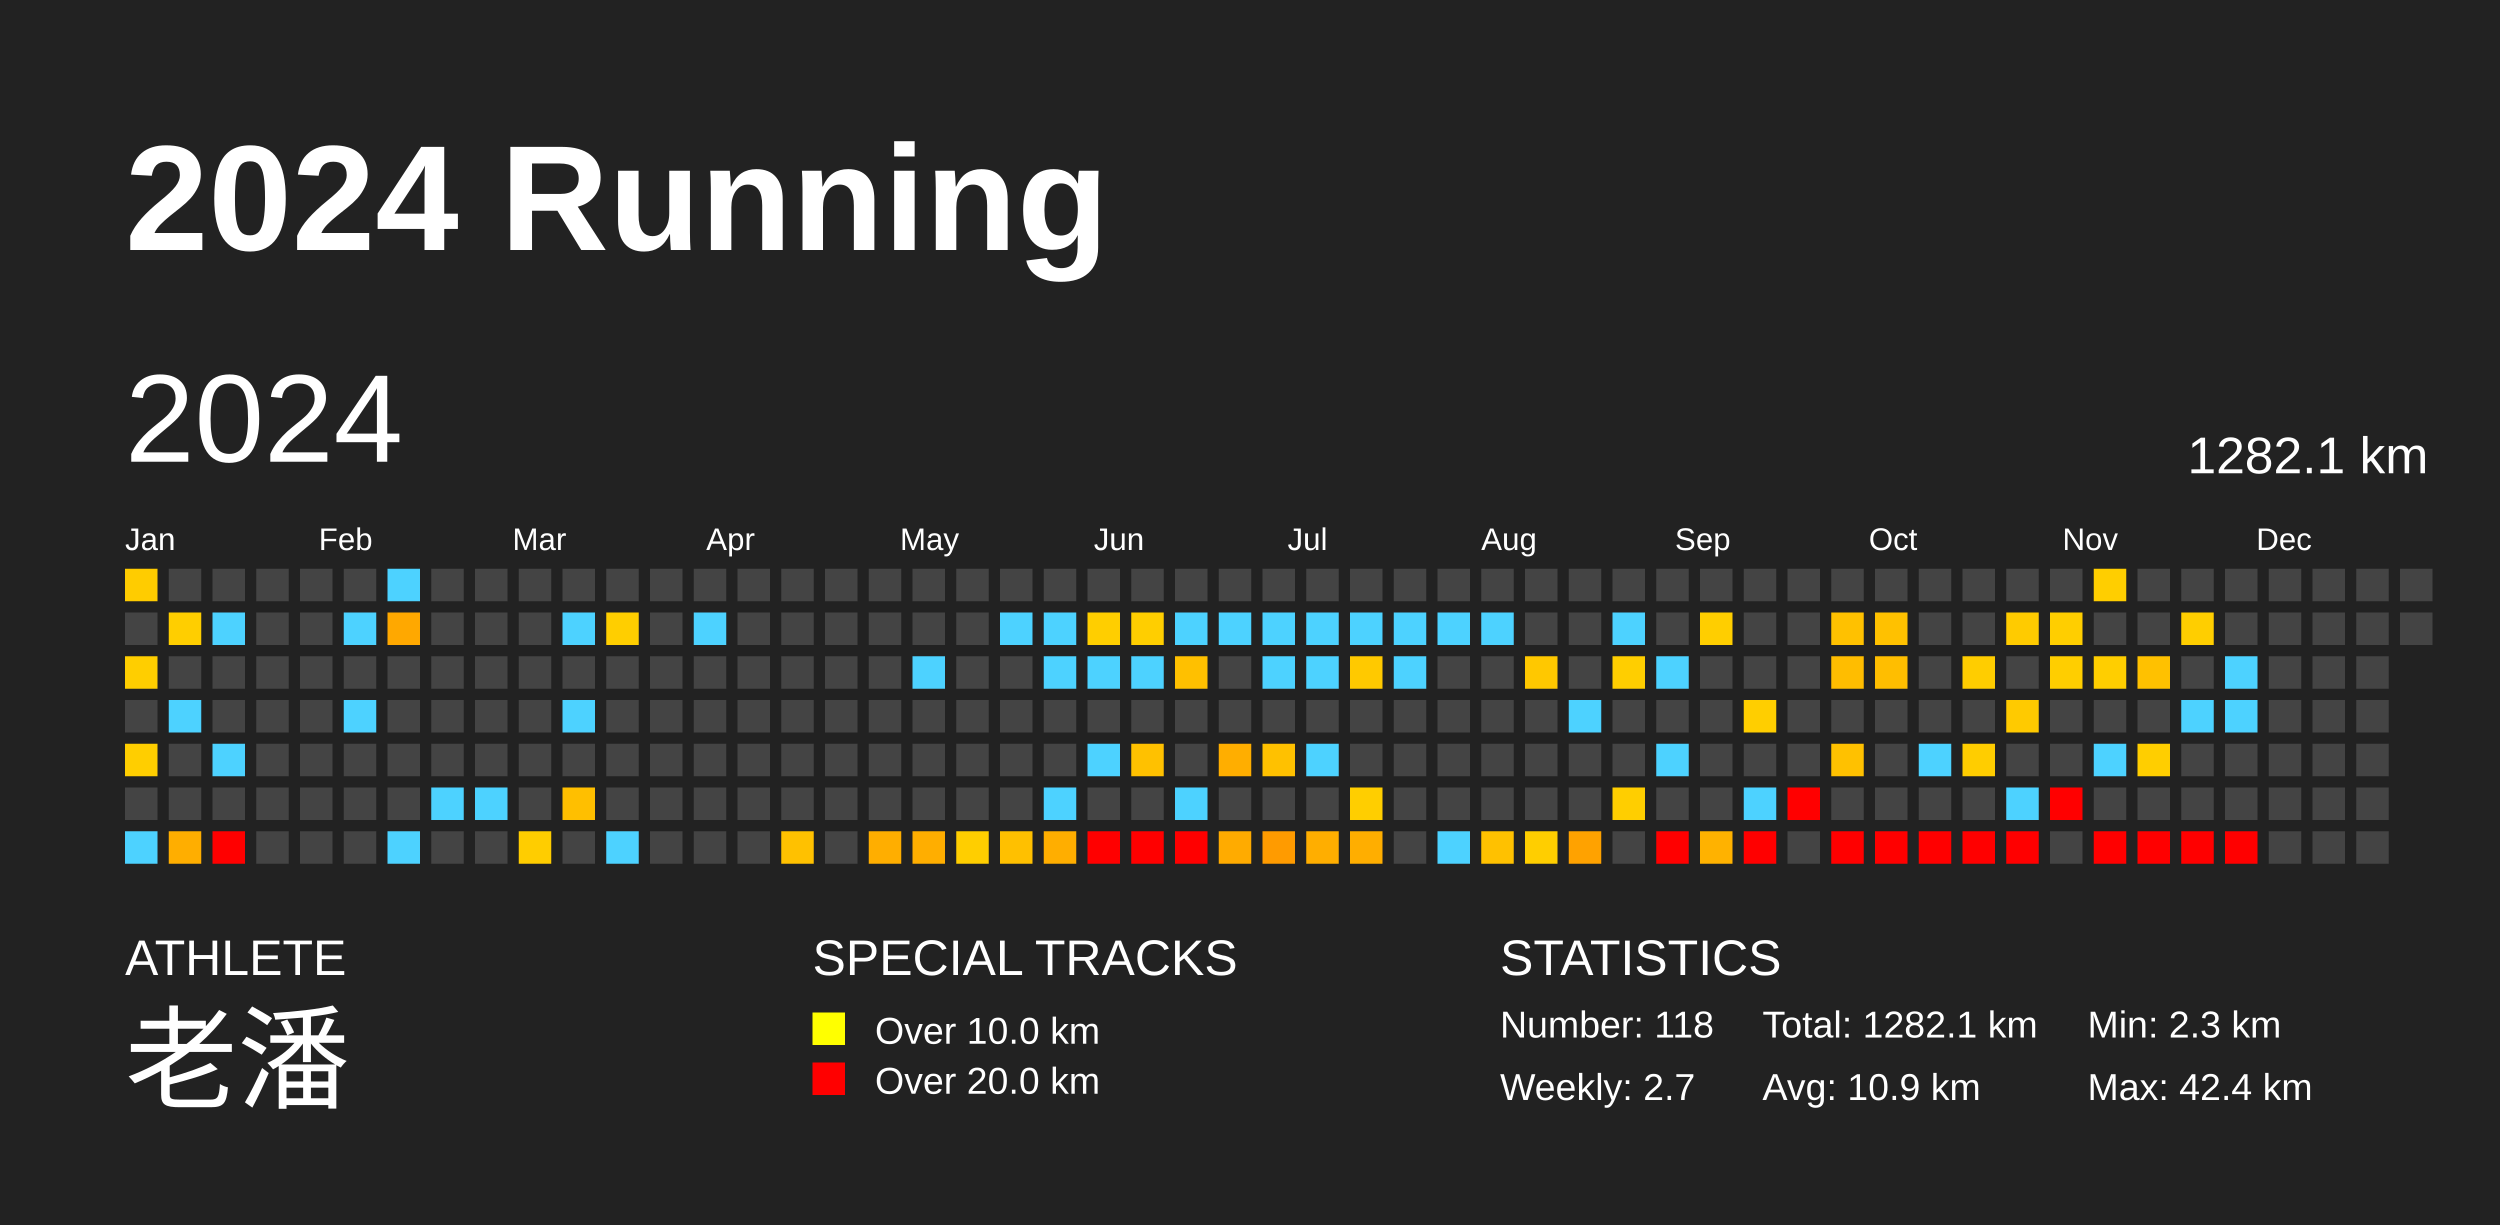
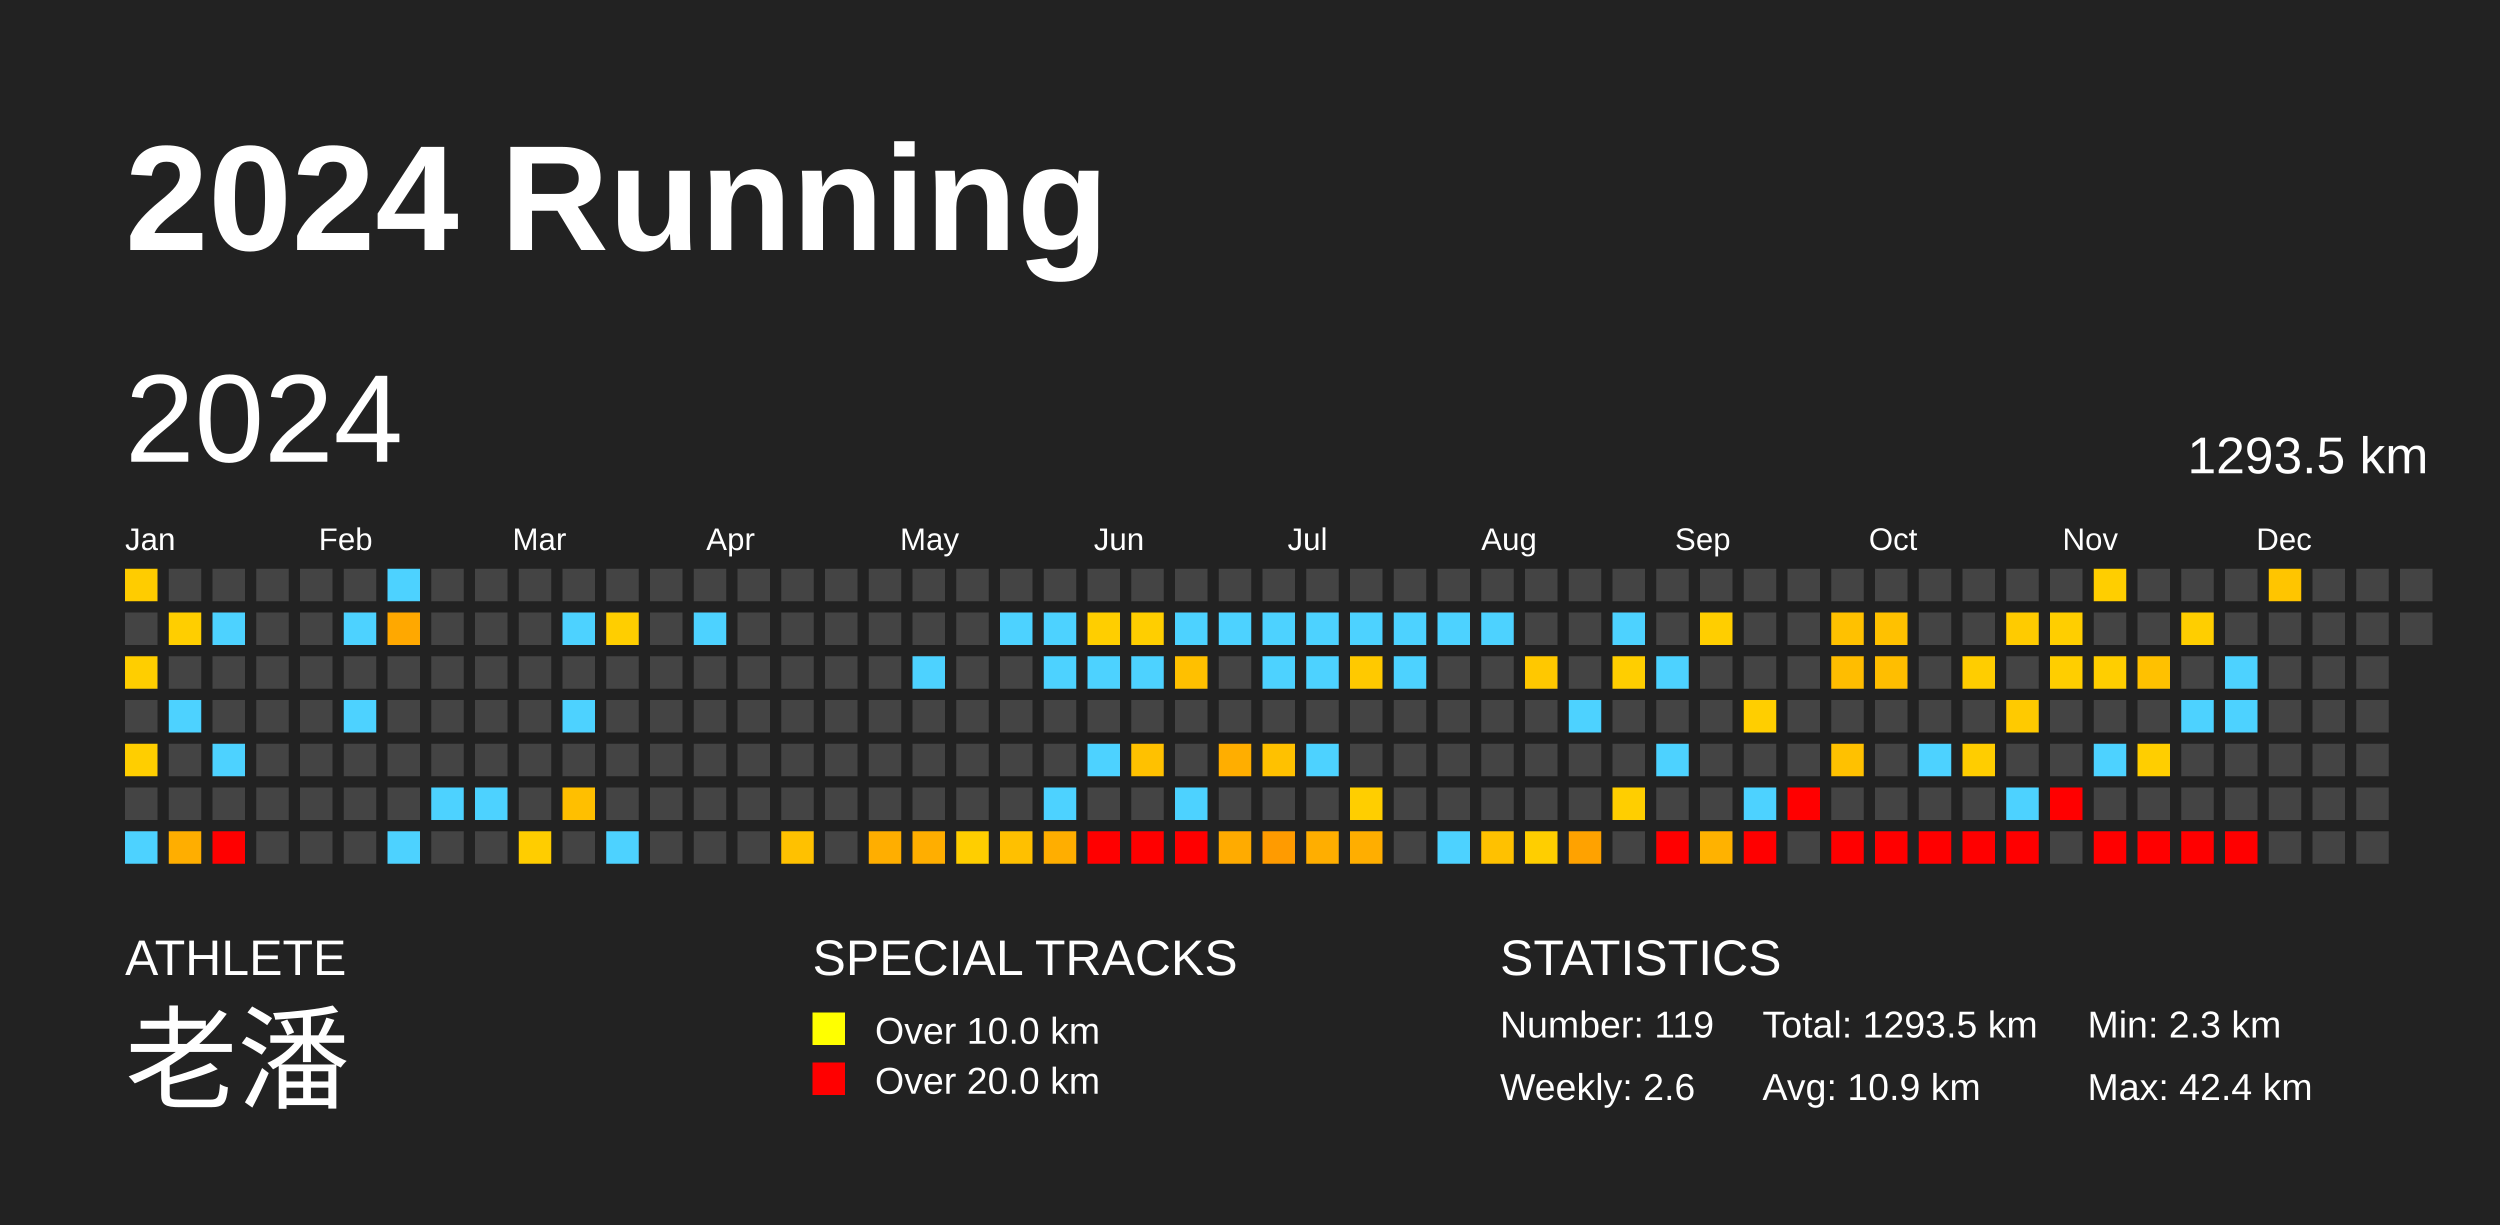
<svg xmlns="http://www.w3.org/2000/svg" baseProfile="full" height="98mm" version="1.1" viewBox="0,0,200,98" width="200mm">
  <defs />
  <rect fill="#222222" height="98" width="200" x="0" y="0" />
  <text fill="#FFFFFF" style="font-size:12px; font-family:Arial; font-weight:bold;" x="10" y="20">2024 Running</text>
  <text fill="#FFFFFF" style="font-size:4px; font-family:Arial" x="10" y="78">ATHLETE</text>
  <text fill="#FFFFFF" style="font-size:9px; font-family:Arial" x="10" y="88">老潘</text>
  <text fill="#FFFFFF" style="font-size:4px; font-family:Arial" x="65" y="78">SPECIAL TRACKS</text>
  <rect fill="yellow" height="2.6" width="2.6" x="65" y="81" />
  <text fill="#FFFFFF" style="font-size:3px; font-family:Arial" x="70" y="83.5">Over 10.0 km</text>
  <rect fill="red" height="2.6" width="2.6" x="65" y="85" />
  <text fill="#FFFFFF" style="font-size:3px; font-family:Arial" x="70" y="87.5">Over 20.0 km</text>
  <text fill="#FFFFFF" style="font-size:4px; font-family:Arial" x="120" y="78">STATISTICS</text>
-   <text fill="#FFFFFF" style="font-size:3px; font-family:Arial" x="120" y="83">Number: 118</text>
-   <text fill="#FFFFFF" style="font-size:3px; font-family:Arial" x="120" y="88">Weekly: 2.7</text>
-   <text fill="#FFFFFF" style="font-size:3px; font-family:Arial" x="141" y="83">Total: 1282.1 km</text>
+   <text fill="#FFFFFF" style="font-size:3px; font-family:Arial" x="120" y="83">Number: 119</text>
+   <text fill="#FFFFFF" style="font-size:3px; font-family:Arial" x="120" y="88">Weekly: 2.6</text>
+   <text fill="#FFFFFF" style="font-size:3px; font-family:Arial" x="141" y="83">Total: 1293.5 km</text>
  <text fill="#FFFFFF" style="font-size:3px; font-family:Arial" x="141" y="88">Avg: 10.9 km</text>
  <text fill="#FFFFFF" style="font-size:3px; font-family:Arial" x="167" y="83">Min: 2.3 km</text>
  <text fill="#FFFFFF" style="font-size:3px; font-family:Arial" x="167" y="88">Max: 42.4 km</text>
  <text dominant-baseline="hanging" fill="#FFFFFF" style="font-size:10.0px; font-family:Arial;" x="10" y="30">2024</text>
-   <text dominant-baseline="hanging" fill="#FFFFFF" style="font-size:4.125px; font-family:Arial;" x="175" y="35">1282.1 km</text>
+   <text dominant-baseline="hanging" fill="#FFFFFF" style="font-size:4.125px; font-family:Arial;" x="175" y="35">1293.5 km</text>
  <text fill="#FFFFFF" style="font-size:2.5px; font-family:Arial" x="10.0" y="44">Jan</text>
  <text fill="#FFFFFF" style="font-size:2.5px; font-family:Arial" x="25.5" y="44">Feb</text>
  <text fill="#FFFFFF" style="font-size:2.5px; font-family:Arial" x="41.0" y="44">Mar</text>
  <text fill="#FFFFFF" style="font-size:2.5px; font-family:Arial" x="56.5" y="44">Apr</text>
  <text fill="#FFFFFF" style="font-size:2.5px; font-family:Arial" x="72.0" y="44">May</text>
  <text fill="#FFFFFF" style="font-size:2.5px; font-family:Arial" x="87.5" y="44">Jun</text>
  <text fill="#FFFFFF" style="font-size:2.5px; font-family:Arial" x="103.0" y="44">Jul</text>
  <text fill="#FFFFFF" style="font-size:2.5px; font-family:Arial" x="118.5" y="44">Aug</text>
  <text fill="#FFFFFF" style="font-size:2.5px; font-family:Arial" x="134.0" y="44">Sep</text>
  <text fill="#FFFFFF" style="font-size:2.5px; font-family:Arial" x="149.5" y="44">Oct</text>
  <text fill="#FFFFFF" style="font-size:2.5px; font-family:Arial" x="165.0" y="44">Nov</text>
  <text fill="#FFFFFF" style="font-size:2.5px; font-family:Arial" x="180.5" y="44">Dec</text>
  <rect fill="#ffcc00" height="2.6" width="2.6" x="10.0" y="45.5" />
  <rect fill="#444444" height="2.6" width="2.6" x="10.0" y="49.0" />
  <rect fill="#ffce00" height="2.6" width="2.6" x="10.0" y="52.5" />
  <rect fill="#444444" height="2.6" width="2.6" x="10.0" y="56.0" />
  <rect fill="#ffce00" height="2.6" width="2.6" x="10.0" y="59.5" />
  <rect fill="#444444" height="2.6" width="2.6" x="10.0" y="63.0" />
  <rect fill="#4dd2ff" height="2.6" width="2.6" x="10.0" y="66.5" />
  <rect fill="#444444" height="2.6" width="2.6" x="13.5" y="45.5" />
  <rect fill="#ffce00" height="2.6" width="2.6" x="13.5" y="49.0" />
  <rect fill="#444444" height="2.6" width="2.6" x="13.5" y="52.5" />
  <rect fill="#4dd2ff" height="2.6" width="2.6" x="13.5" y="56.0" />
  <rect fill="#444444" height="2.6" width="2.6" x="13.5" y="59.5" />
  <rect fill="#444444" height="2.6" width="2.6" x="13.5" y="63.0" />
  <rect fill="#ffae00" height="2.6" width="2.6" x="13.5" y="66.5" />
  <rect fill="#444444" height="2.6" width="2.6" x="17.0" y="45.5" />
  <rect fill="#4dd2ff" height="2.6" width="2.6" x="17.0" y="49.0" />
  <rect fill="#444444" height="2.6" width="2.6" x="17.0" y="52.5" />
  <rect fill="#444444" height="2.6" width="2.6" x="17.0" y="56.0" />
  <rect fill="#4dd2ff" height="2.6" width="2.6" x="17.0" y="59.5" />
  <rect fill="#444444" height="2.6" width="2.6" x="17.0" y="63.0" />
  <rect fill="red" height="2.6" width="2.6" x="17.0" y="66.5" />
  <rect fill="#444444" height="2.6" width="2.6" x="20.5" y="45.5" />
  <rect fill="#444444" height="2.6" width="2.6" x="20.5" y="49.0" />
  <rect fill="#444444" height="2.6" width="2.6" x="20.5" y="52.5" />
  <rect fill="#444444" height="2.6" width="2.6" x="20.5" y="56.0" />
  <rect fill="#444444" height="2.6" width="2.6" x="20.5" y="59.5" />
  <rect fill="#444444" height="2.6" width="2.6" x="20.5" y="63.0" />
  <rect fill="#444444" height="2.6" width="2.6" x="20.5" y="66.5" />
  <rect fill="#444444" height="2.6" width="2.6" x="24.0" y="45.5" />
  <rect fill="#444444" height="2.6" width="2.6" x="24.0" y="49.0" />
  <rect fill="#444444" height="2.6" width="2.6" x="24.0" y="52.5" />
  <rect fill="#444444" height="2.6" width="2.6" x="24.0" y="56.0" />
  <rect fill="#444444" height="2.6" width="2.6" x="24.0" y="59.5" />
  <rect fill="#444444" height="2.6" width="2.6" x="24.0" y="63.0" />
  <rect fill="#444444" height="2.6" width="2.6" x="24.0" y="66.5" />
  <rect fill="#444444" height="2.6" width="2.6" x="27.5" y="45.5" />
  <rect fill="#4dd2ff" height="2.6" width="2.6" x="27.5" y="49.0" />
  <rect fill="#444444" height="2.6" width="2.6" x="27.5" y="52.5" />
  <rect fill="#4dd2ff" height="2.6" width="2.6" x="27.5" y="56.0" />
  <rect fill="#444444" height="2.6" width="2.6" x="27.5" y="59.5" />
  <rect fill="#444444" height="2.6" width="2.6" x="27.5" y="63.0" />
  <rect fill="#444444" height="2.6" width="2.6" x="27.5" y="66.5" />
  <rect fill="#4dd2ff" height="2.6" width="2.6" x="31.0" y="45.5" />
  <rect fill="#ffa800" height="2.6" width="2.6" x="31.0" y="49.0" />
  <rect fill="#444444" height="2.6" width="2.6" x="31.0" y="52.5" />
  <rect fill="#444444" height="2.6" width="2.6" x="31.0" y="56.0" />
  <rect fill="#444444" height="2.6" width="2.6" x="31.0" y="59.5" />
  <rect fill="#444444" height="2.6" width="2.6" x="31.0" y="63.0" />
  <rect fill="#4dd2ff" height="2.6" width="2.6" x="31.0" y="66.5" />
  <rect fill="#444444" height="2.6" width="2.6" x="34.5" y="45.5" />
  <rect fill="#444444" height="2.6" width="2.6" x="34.5" y="49.0" />
  <rect fill="#444444" height="2.6" width="2.6" x="34.5" y="52.5" />
  <rect fill="#444444" height="2.6" width="2.6" x="34.5" y="56.0" />
  <rect fill="#444444" height="2.6" width="2.6" x="34.5" y="59.5" />
  <rect fill="#4dd2ff" height="2.6" width="2.6" x="34.5" y="63.0" />
  <rect fill="#444444" height="2.6" width="2.6" x="34.5" y="66.5" />
  <rect fill="#444444" height="2.6" width="2.6" x="38.0" y="45.5" />
  <rect fill="#444444" height="2.6" width="2.6" x="38.0" y="49.0" />
  <rect fill="#444444" height="2.6" width="2.6" x="38.0" y="52.5" />
  <rect fill="#444444" height="2.6" width="2.6" x="38.0" y="56.0" />
  <rect fill="#444444" height="2.6" width="2.6" x="38.0" y="59.5" />
  <rect fill="#4dd2ff" height="2.6" width="2.6" x="38.0" y="63.0" />
  <rect fill="#444444" height="2.6" width="2.6" x="38.0" y="66.5" />
  <rect fill="#444444" height="2.6" width="2.6" x="41.5" y="45.5" />
  <rect fill="#444444" height="2.6" width="2.6" x="41.5" y="49.0" />
  <rect fill="#444444" height="2.6" width="2.6" x="41.5" y="52.5" />
  <rect fill="#444444" height="2.6" width="2.6" x="41.5" y="56.0" />
  <rect fill="#444444" height="2.6" width="2.6" x="41.5" y="59.5" />
  <rect fill="#444444" height="2.6" width="2.6" x="41.5" y="63.0" />
  <rect fill="#ffcd00" height="2.6" width="2.6" x="41.5" y="66.5" />
  <rect fill="#444444" height="2.6" width="2.6" x="45.0" y="45.5" />
  <rect fill="#4dd2ff" height="2.6" width="2.6" x="45.0" y="49.0" />
  <rect fill="#444444" height="2.6" width="2.6" x="45.0" y="52.5" />
  <rect fill="#4dd2ff" height="2.6" width="2.6" x="45.0" y="56.0" />
  <rect fill="#444444" height="2.6" width="2.6" x="45.0" y="59.5" />
  <rect fill="#ffbf00" height="2.6" width="2.6" x="45.0" y="63.0" />
  <rect fill="#444444" height="2.6" width="2.6" x="45.0" y="66.5" />
  <rect fill="#444444" height="2.6" width="2.6" x="48.5" y="45.5" />
  <rect fill="#ffce00" height="2.6" width="2.6" x="48.5" y="49.0" />
  <rect fill="#444444" height="2.6" width="2.6" x="48.5" y="52.5" />
  <rect fill="#444444" height="2.6" width="2.6" x="48.5" y="56.0" />
  <rect fill="#444444" height="2.6" width="2.6" x="48.5" y="59.5" />
  <rect fill="#444444" height="2.6" width="2.6" x="48.5" y="63.0" />
  <rect fill="#4dd2ff" height="2.6" width="2.6" x="48.5" y="66.5" />
  <rect fill="#444444" height="2.6" width="2.6" x="52.0" y="45.5" />
  <rect fill="#444444" height="2.6" width="2.6" x="52.0" y="49.0" />
  <rect fill="#444444" height="2.6" width="2.6" x="52.0" y="52.5" />
  <rect fill="#444444" height="2.6" width="2.6" x="52.0" y="56.0" />
  <rect fill="#444444" height="2.6" width="2.6" x="52.0" y="59.5" />
  <rect fill="#444444" height="2.6" width="2.6" x="52.0" y="63.0" />
  <rect fill="#444444" height="2.6" width="2.6" x="52.0" y="66.5" />
  <rect fill="#444444" height="2.6" width="2.6" x="55.5" y="45.5" />
  <rect fill="#4dd2ff" height="2.6" width="2.6" x="55.5" y="49.0" />
  <rect fill="#444444" height="2.6" width="2.6" x="55.5" y="52.5" />
  <rect fill="#444444" height="2.6" width="2.6" x="55.5" y="56.0" />
  <rect fill="#444444" height="2.6" width="2.6" x="55.5" y="59.5" />
  <rect fill="#444444" height="2.6" width="2.6" x="55.5" y="63.0" />
  <rect fill="#444444" height="2.6" width="2.6" x="55.5" y="66.5" />
  <rect fill="#444444" height="2.6" width="2.6" x="59.0" y="45.5" />
  <rect fill="#444444" height="2.6" width="2.6" x="59.0" y="49.0" />
  <rect fill="#444444" height="2.6" width="2.6" x="59.0" y="52.5" />
  <rect fill="#444444" height="2.6" width="2.6" x="59.0" y="56.0" />
  <rect fill="#444444" height="2.6" width="2.6" x="59.0" y="59.5" />
  <rect fill="#444444" height="2.6" width="2.6" x="59.0" y="63.0" />
  <rect fill="#444444" height="2.6" width="2.6" x="59.0" y="66.5" />
  <rect fill="#444444" height="2.6" width="2.6" x="62.5" y="45.5" />
  <rect fill="#444444" height="2.6" width="2.6" x="62.5" y="49.0" />
  <rect fill="#444444" height="2.6" width="2.6" x="62.5" y="52.5" />
  <rect fill="#444444" height="2.6" width="2.6" x="62.5" y="56.0" />
  <rect fill="#444444" height="2.6" width="2.6" x="62.5" y="59.5" />
  <rect fill="#444444" height="2.6" width="2.6" x="62.5" y="63.0" />
  <rect fill="#ffc100" height="2.6" width="2.6" x="62.5" y="66.5" />
  <rect fill="#444444" height="2.6" width="2.6" x="66.0" y="45.5" />
  <rect fill="#444444" height="2.6" width="2.6" x="66.0" y="49.0" />
  <rect fill="#444444" height="2.6" width="2.6" x="66.0" y="52.5" />
  <rect fill="#444444" height="2.6" width="2.6" x="66.0" y="56.0" />
  <rect fill="#444444" height="2.6" width="2.6" x="66.0" y="59.5" />
  <rect fill="#444444" height="2.6" width="2.6" x="66.0" y="63.0" />
  <rect fill="#444444" height="2.6" width="2.6" x="66.0" y="66.5" />
  <rect fill="#444444" height="2.6" width="2.6" x="69.5" y="45.5" />
  <rect fill="#444444" height="2.6" width="2.6" x="69.5" y="49.0" />
  <rect fill="#444444" height="2.6" width="2.6" x="69.5" y="52.5" />
  <rect fill="#444444" height="2.6" width="2.6" x="69.5" y="56.0" />
  <rect fill="#444444" height="2.6" width="2.6" x="69.5" y="59.5" />
  <rect fill="#444444" height="2.6" width="2.6" x="69.5" y="63.0" />
  <rect fill="#ffae00" height="2.6" width="2.6" x="69.5" y="66.5" />
  <rect fill="#444444" height="2.6" width="2.6" x="73.0" y="45.5" />
  <rect fill="#444444" height="2.6" width="2.6" x="73.0" y="49.0" />
  <rect fill="#4dd2ff" height="2.6" width="2.6" x="73.0" y="52.5" />
  <rect fill="#444444" height="2.6" width="2.6" x="73.0" y="56.0" />
  <rect fill="#444444" height="2.6" width="2.6" x="73.0" y="59.5" />
  <rect fill="#444444" height="2.6" width="2.6" x="73.0" y="63.0" />
  <rect fill="#ffae00" height="2.6" width="2.6" x="73.0" y="66.5" />
  <rect fill="#444444" height="2.6" width="2.6" x="76.5" y="45.5" />
  <rect fill="#444444" height="2.6" width="2.6" x="76.5" y="49.0" />
  <rect fill="#444444" height="2.6" width="2.6" x="76.5" y="52.5" />
  <rect fill="#444444" height="2.6" width="2.6" x="76.5" y="56.0" />
  <rect fill="#444444" height="2.6" width="2.6" x="76.5" y="59.5" />
  <rect fill="#444444" height="2.6" width="2.6" x="76.5" y="63.0" />
  <rect fill="#ffce00" height="2.6" width="2.6" x="76.5" y="66.5" />
  <rect fill="#444444" height="2.6" width="2.6" x="80.0" y="45.5" />
  <rect fill="#4dd2ff" height="2.6" width="2.6" x="80.0" y="49.0" />
  <rect fill="#444444" height="2.6" width="2.6" x="80.0" y="52.5" />
  <rect fill="#444444" height="2.6" width="2.6" x="80.0" y="56.0" />
  <rect fill="#444444" height="2.6" width="2.6" x="80.0" y="59.5" />
  <rect fill="#444444" height="2.6" width="2.6" x="80.0" y="63.0" />
  <rect fill="#ffc000" height="2.6" width="2.6" x="80.0" y="66.5" />
  <rect fill="#444444" height="2.6" width="2.6" x="83.5" y="45.5" />
  <rect fill="#4dd2ff" height="2.6" width="2.6" x="83.5" y="49.0" />
  <rect fill="#4dd2ff" height="2.6" width="2.6" x="83.5" y="52.5" />
  <rect fill="#444444" height="2.6" width="2.6" x="83.5" y="56.0" />
  <rect fill="#444444" height="2.6" width="2.6" x="83.5" y="59.5" />
  <rect fill="#4dd2ff" height="2.6" width="2.6" x="83.5" y="63.0" />
  <rect fill="#ffae00" height="2.6" width="2.6" x="83.5" y="66.5" />
  <rect fill="#444444" height="2.6" width="2.6" x="87.0" y="45.5" />
  <rect fill="#ffce00" height="2.6" width="2.6" x="87.0" y="49.0" />
  <rect fill="#4dd2ff" height="2.6" width="2.6" x="87.0" y="52.5" />
  <rect fill="#444444" height="2.6" width="2.6" x="87.0" y="56.0" />
  <rect fill="#4dd2ff" height="2.6" width="2.6" x="87.0" y="59.5" />
  <rect fill="#444444" height="2.6" width="2.6" x="87.0" y="63.0" />
  <rect fill="red" height="2.6" width="2.6" x="87.0" y="66.5" />
  <rect fill="#444444" height="2.6" width="2.6" x="90.5" y="45.5" />
  <rect fill="#ffce00" height="2.6" width="2.6" x="90.5" y="49.0" />
  <rect fill="#4dd2ff" height="2.6" width="2.6" x="90.5" y="52.5" />
  <rect fill="#444444" height="2.6" width="2.6" x="90.5" y="56.0" />
  <rect fill="#ffc100" height="2.6" width="2.6" x="90.5" y="59.5" />
  <rect fill="#444444" height="2.6" width="2.6" x="90.5" y="63.0" />
  <rect fill="red" height="2.6" width="2.6" x="90.5" y="66.5" />
  <rect fill="#444444" height="2.6" width="2.6" x="94.0" y="45.5" />
  <rect fill="#4dd2ff" height="2.6" width="2.6" x="94.0" y="49.0" />
  <rect fill="#ffc000" height="2.6" width="2.6" x="94.0" y="52.5" />
  <rect fill="#444444" height="2.6" width="2.6" x="94.0" y="56.0" />
  <rect fill="#444444" height="2.6" width="2.6" x="94.0" y="59.5" />
  <rect fill="#4dd2ff" height="2.6" width="2.6" x="94.0" y="63.0" />
  <rect fill="red" height="2.6" width="2.6" x="94.0" y="66.5" />
  <rect fill="#444444" height="2.6" width="2.6" x="97.5" y="45.5" />
  <rect fill="#4dd2ff" height="2.6" width="2.6" x="97.5" y="49.0" />
  <rect fill="#444444" height="2.6" width="2.6" x="97.5" y="52.5" />
  <rect fill="#444444" height="2.6" width="2.6" x="97.5" y="56.0" />
  <rect fill="#ffae00" height="2.6" width="2.6" x="97.5" y="59.5" />
  <rect fill="#444444" height="2.6" width="2.6" x="97.5" y="63.0" />
  <rect fill="#ffab00" height="2.6" width="2.6" x="97.5" y="66.5" />
  <rect fill="#444444" height="2.6" width="2.6" x="101.0" y="45.5" />
  <rect fill="#4dd2ff" height="2.6" width="2.6" x="101.0" y="49.0" />
  <rect fill="#4dd2ff" height="2.6" width="2.6" x="101.0" y="52.5" />
  <rect fill="#444444" height="2.6" width="2.6" x="101.0" y="56.0" />
  <rect fill="#ffc100" height="2.6" width="2.6" x="101.0" y="59.5" />
  <rect fill="#444444" height="2.6" width="2.6" x="101.0" y="63.0" />
  <rect fill="#ff9b00" height="2.6" width="2.6" x="101.0" y="66.5" />
  <rect fill="#444444" height="2.6" width="2.6" x="104.5" y="45.5" />
  <rect fill="#4dd2ff" height="2.6" width="2.6" x="104.5" y="49.0" />
  <rect fill="#4dd2ff" height="2.6" width="2.6" x="104.5" y="52.5" />
  <rect fill="#444444" height="2.6" width="2.6" x="104.5" y="56.0" />
  <rect fill="#4dd2ff" height="2.6" width="2.6" x="104.5" y="59.5" />
  <rect fill="#444444" height="2.6" width="2.6" x="104.5" y="63.0" />
  <rect fill="#ffae00" height="2.6" width="2.6" x="104.5" y="66.5" />
  <rect fill="#444444" height="2.6" width="2.6" x="108.0" y="45.5" />
  <rect fill="#4dd2ff" height="2.6" width="2.6" x="108.0" y="49.0" />
  <rect fill="#ffc900" height="2.6" width="2.6" x="108.0" y="52.5" />
  <rect fill="#444444" height="2.6" width="2.6" x="108.0" y="56.0" />
  <rect fill="#444444" height="2.6" width="2.6" x="108.0" y="59.5" />
  <rect fill="#ffce00" height="2.6" width="2.6" x="108.0" y="63.0" />
  <rect fill="#ffae00" height="2.6" width="2.6" x="108.0" y="66.5" />
  <rect fill="#444444" height="2.6" width="2.6" x="111.5" y="45.5" />
  <rect fill="#4dd2ff" height="2.6" width="2.6" x="111.5" y="49.0" />
  <rect fill="#4dd2ff" height="2.6" width="2.6" x="111.5" y="52.5" />
  <rect fill="#444444" height="2.6" width="2.6" x="111.5" y="56.0" />
  <rect fill="#444444" height="2.6" width="2.6" x="111.5" y="59.5" />
  <rect fill="#444444" height="2.6" width="2.6" x="111.5" y="63.0" />
  <rect fill="#444444" height="2.6" width="2.6" x="111.5" y="66.5" />
  <rect fill="#444444" height="2.6" width="2.6" x="115.0" y="45.5" />
  <rect fill="#4dd2ff" height="2.6" width="2.6" x="115.0" y="49.0" />
  <rect fill="#444444" height="2.6" width="2.6" x="115.0" y="52.5" />
  <rect fill="#444444" height="2.6" width="2.6" x="115.0" y="56.0" />
  <rect fill="#444444" height="2.6" width="2.6" x="115.0" y="59.5" />
  <rect fill="#444444" height="2.6" width="2.6" x="115.0" y="63.0" />
  <rect fill="#4dd2ff" height="2.6" width="2.6" x="115.0" y="66.5" />
  <rect fill="#444444" height="2.6" width="2.6" x="118.5" y="45.5" />
  <rect fill="#4dd2ff" height="2.6" width="2.6" x="118.5" y="49.0" />
  <rect fill="#444444" height="2.6" width="2.6" x="118.5" y="52.5" />
  <rect fill="#444444" height="2.6" width="2.6" x="118.5" y="56.0" />
  <rect fill="#444444" height="2.6" width="2.6" x="118.5" y="59.5" />
  <rect fill="#444444" height="2.6" width="2.6" x="118.5" y="63.0" />
  <rect fill="#ffc100" height="2.6" width="2.6" x="118.5" y="66.5" />
  <rect fill="#444444" height="2.6" width="2.6" x="122.0" y="45.5" />
  <rect fill="#444444" height="2.6" width="2.6" x="122.0" y="49.0" />
  <rect fill="#ffc800" height="2.6" width="2.6" x="122.0" y="52.5" />
  <rect fill="#444444" height="2.6" width="2.6" x="122.0" y="56.0" />
  <rect fill="#444444" height="2.6" width="2.6" x="122.0" y="59.5" />
  <rect fill="#444444" height="2.6" width="2.6" x="122.0" y="63.0" />
  <rect fill="#ffce00" height="2.6" width="2.6" x="122.0" y="66.5" />
  <rect fill="#444444" height="2.6" width="2.6" x="125.5" y="45.5" />
  <rect fill="#444444" height="2.6" width="2.6" x="125.5" y="49.0" />
  <rect fill="#444444" height="2.6" width="2.6" x="125.5" y="52.5" />
  <rect fill="#4dd2ff" height="2.6" width="2.6" x="125.5" y="56.0" />
  <rect fill="#444444" height="2.6" width="2.6" x="125.5" y="59.5" />
  <rect fill="#444444" height="2.6" width="2.6" x="125.5" y="63.0" />
  <rect fill="#ffa200" height="2.6" width="2.6" x="125.5" y="66.5" />
  <rect fill="#444444" height="2.6" width="2.6" x="129.0" y="45.5" />
  <rect fill="#4dd2ff" height="2.6" width="2.6" x="129.0" y="49.0" />
  <rect fill="#ffce00" height="2.6" width="2.6" x="129.0" y="52.5" />
  <rect fill="#444444" height="2.6" width="2.6" x="129.0" y="56.0" />
  <rect fill="#444444" height="2.6" width="2.6" x="129.0" y="59.5" />
  <rect fill="#ffce00" height="2.6" width="2.6" x="129.0" y="63.0" />
  <rect fill="#444444" height="2.6" width="2.6" x="129.0" y="66.5" />
  <rect fill="#444444" height="2.6" width="2.6" x="132.5" y="45.5" />
  <rect fill="#444444" height="2.6" width="2.6" x="132.5" y="49.0" />
  <rect fill="#4dd2ff" height="2.6" width="2.6" x="132.5" y="52.5" />
  <rect fill="#444444" height="2.6" width="2.6" x="132.5" y="56.0" />
  <rect fill="#4dd2ff" height="2.6" width="2.6" x="132.5" y="59.5" />
  <rect fill="#444444" height="2.6" width="2.6" x="132.5" y="63.0" />
  <rect fill="red" height="2.6" width="2.6" x="132.5" y="66.5" />
  <rect fill="#444444" height="2.6" width="2.6" x="136.0" y="45.5" />
  <rect fill="#ffce00" height="2.6" width="2.6" x="136.0" y="49.0" />
  <rect fill="#444444" height="2.6" width="2.6" x="136.0" y="52.5" />
  <rect fill="#444444" height="2.6" width="2.6" x="136.0" y="56.0" />
  <rect fill="#444444" height="2.6" width="2.6" x="136.0" y="59.5" />
  <rect fill="#444444" height="2.6" width="2.6" x="136.0" y="63.0" />
  <rect fill="#ffb200" height="2.6" width="2.6" x="136.0" y="66.5" />
  <rect fill="#444444" height="2.6" width="2.6" x="139.5" y="45.5" />
  <rect fill="#444444" height="2.6" width="2.6" x="139.5" y="49.0" />
  <rect fill="#444444" height="2.6" width="2.6" x="139.5" y="52.5" />
  <rect fill="#ffce00" height="2.6" width="2.6" x="139.5" y="56.0" />
  <rect fill="#444444" height="2.6" width="2.6" x="139.5" y="59.5" />
  <rect fill="#4dd2ff" height="2.6" width="2.6" x="139.5" y="63.0" />
  <rect fill="red" height="2.6" width="2.6" x="139.5" y="66.5" />
  <rect fill="#444444" height="2.6" width="2.6" x="143.0" y="45.5" />
  <rect fill="#444444" height="2.6" width="2.6" x="143.0" y="49.0" />
  <rect fill="#444444" height="2.6" width="2.6" x="143.0" y="52.5" />
  <rect fill="#444444" height="2.6" width="2.6" x="143.0" y="56.0" />
  <rect fill="#444444" height="2.6" width="2.6" x="143.0" y="59.5" />
  <rect fill="red" height="2.6" width="2.6" x="143.0" y="63.0" />
  <rect fill="#444444" height="2.6" width="2.6" x="143.0" y="66.5" />
  <rect fill="#444444" height="2.6" width="2.6" x="146.5" y="45.5" />
  <rect fill="#ffc100" height="2.6" width="2.6" x="146.5" y="49.0" />
  <rect fill="#ffbd00" height="2.6" width="2.6" x="146.5" y="52.5" />
  <rect fill="#444444" height="2.6" width="2.6" x="146.5" y="56.0" />
  <rect fill="#ffc100" height="2.6" width="2.6" x="146.5" y="59.5" />
  <rect fill="#444444" height="2.6" width="2.6" x="146.5" y="63.0" />
  <rect fill="red" height="2.6" width="2.6" x="146.5" y="66.5" />
  <rect fill="#444444" height="2.6" width="2.6" x="150.0" y="45.5" />
  <rect fill="#ffc100" height="2.6" width="2.6" x="150.0" y="49.0" />
  <rect fill="#ffbe00" height="2.6" width="2.6" x="150.0" y="52.5" />
  <rect fill="#444444" height="2.6" width="2.6" x="150.0" y="56.0" />
  <rect fill="#444444" height="2.6" width="2.6" x="150.0" y="59.5" />
  <rect fill="#444444" height="2.6" width="2.6" x="150.0" y="63.0" />
  <rect fill="red" height="2.6" width="2.6" x="150.0" y="66.5" />
  <rect fill="#444444" height="2.6" width="2.6" x="153.5" y="45.5" />
  <rect fill="#444444" height="2.6" width="2.6" x="153.5" y="49.0" />
  <rect fill="#444444" height="2.6" width="2.6" x="153.5" y="52.5" />
  <rect fill="#444444" height="2.6" width="2.6" x="153.5" y="56.0" />
  <rect fill="#4dd2ff" height="2.6" width="2.6" x="153.5" y="59.5" />
  <rect fill="#444444" height="2.6" width="2.6" x="153.5" y="63.0" />
  <rect fill="red" height="2.6" width="2.6" x="153.5" y="66.5" />
  <rect fill="#444444" height="2.6" width="2.6" x="157.0" y="45.5" />
  <rect fill="#444444" height="2.6" width="2.6" x="157.0" y="49.0" />
  <rect fill="#ffcd00" height="2.6" width="2.6" x="157.0" y="52.5" />
  <rect fill="#444444" height="2.6" width="2.6" x="157.0" y="56.0" />
  <rect fill="#ffcd00" height="2.6" width="2.6" x="157.0" y="59.5" />
  <rect fill="#444444" height="2.6" width="2.6" x="157.0" y="63.0" />
  <rect fill="red" height="2.6" width="2.6" x="157.0" y="66.5" />
  <rect fill="#444444" height="2.6" width="2.6" x="160.5" y="45.5" />
  <rect fill="#ffcb00" height="2.6" width="2.6" x="160.5" y="49.0" />
  <rect fill="#444444" height="2.6" width="2.6" x="160.5" y="52.5" />
  <rect fill="#ffca00" height="2.6" width="2.6" x="160.5" y="56.0" />
  <rect fill="#444444" height="2.6" width="2.6" x="160.5" y="59.5" />
  <rect fill="#4dd2ff" height="2.6" width="2.6" x="160.5" y="63.0" />
  <rect fill="red" height="2.6" width="2.6" x="160.5" y="66.5" />
  <rect fill="#444444" height="2.6" width="2.6" x="164.0" y="45.5" />
  <rect fill="#ffce00" height="2.6" width="2.6" x="164.0" y="49.0" />
  <rect fill="#ffce00" height="2.6" width="2.6" x="164.0" y="52.5" />
  <rect fill="#444444" height="2.6" width="2.6" x="164.0" y="56.0" />
  <rect fill="#444444" height="2.6" width="2.6" x="164.0" y="59.5" />
  <rect fill="red" height="2.6" width="2.6" x="164.0" y="63.0" />
  <rect fill="#444444" height="2.6" width="2.6" x="164.0" y="66.5" />
  <rect fill="#ffce00" height="2.6" width="2.6" x="167.5" y="45.5" />
  <rect fill="#444444" height="2.6" width="2.6" x="167.5" y="49.0" />
  <rect fill="#ffce00" height="2.6" width="2.6" x="167.5" y="52.5" />
  <rect fill="#444444" height="2.6" width="2.6" x="167.5" y="56.0" />
  <rect fill="#4dd2ff" height="2.6" width="2.6" x="167.5" y="59.5" />
  <rect fill="#444444" height="2.6" width="2.6" x="167.5" y="63.0" />
  <rect fill="red" height="2.6" width="2.6" x="167.5" y="66.5" />
  <rect fill="#444444" height="2.6" width="2.6" x="171.0" y="45.5" />
  <rect fill="#444444" height="2.6" width="2.6" x="171.0" y="49.0" />
  <rect fill="#ffc100" height="2.6" width="2.6" x="171.0" y="52.5" />
  <rect fill="#444444" height="2.6" width="2.6" x="171.0" y="56.0" />
  <rect fill="#ffce00" height="2.6" width="2.6" x="171.0" y="59.5" />
  <rect fill="#444444" height="2.6" width="2.6" x="171.0" y="63.0" />
  <rect fill="red" height="2.6" width="2.6" x="171.0" y="66.5" />
  <rect fill="#444444" height="2.6" width="2.6" x="174.5" y="45.5" />
  <rect fill="#ffce00" height="2.6" width="2.6" x="174.5" y="49.0" />
  <rect fill="#444444" height="2.6" width="2.6" x="174.5" y="52.5" />
  <rect fill="#4dd2ff" height="2.6" width="2.6" x="174.5" y="56.0" />
  <rect fill="#444444" height="2.6" width="2.6" x="174.5" y="59.5" />
  <rect fill="#444444" height="2.6" width="2.6" x="174.5" y="63.0" />
  <rect fill="red" height="2.6" width="2.6" x="174.5" y="66.5" />
  <rect fill="#444444" height="2.6" width="2.6" x="178.0" y="45.5" />
  <rect fill="#444444" height="2.6" width="2.6" x="178.0" y="49.0" />
  <rect fill="#4dd2ff" height="2.6" width="2.6" x="178.0" y="52.5" />
  <rect fill="#4dd2ff" height="2.6" width="2.6" x="178.0" y="56.0" />
  <rect fill="#444444" height="2.6" width="2.6" x="178.0" y="59.5" />
  <rect fill="#444444" height="2.6" width="2.6" x="178.0" y="63.0" />
  <rect fill="red" height="2.6" width="2.6" x="178.0" y="66.5" />
-   <rect fill="#444444" height="2.6" width="2.6" x="181.5" y="45.5" />
+   <rect fill="#ffc500" height="2.6" width="2.6" x="181.5" y="45.5" />
  <rect fill="#444444" height="2.6" width="2.6" x="181.5" y="49.0" />
  <rect fill="#444444" height="2.6" width="2.6" x="181.5" y="52.5" />
  <rect fill="#444444" height="2.6" width="2.6" x="181.5" y="56.0" />
  <rect fill="#444444" height="2.6" width="2.6" x="181.5" y="59.5" />
  <rect fill="#444444" height="2.6" width="2.6" x="181.5" y="63.0" />
  <rect fill="#444444" height="2.6" width="2.6" x="181.5" y="66.5" />
  <rect fill="#444444" height="2.6" width="2.6" x="185.0" y="45.5" />
  <rect fill="#444444" height="2.6" width="2.6" x="185.0" y="49.0" />
  <rect fill="#444444" height="2.6" width="2.6" x="185.0" y="52.5" />
  <rect fill="#444444" height="2.6" width="2.6" x="185.0" y="56.0" />
  <rect fill="#444444" height="2.6" width="2.6" x="185.0" y="59.5" />
  <rect fill="#444444" height="2.6" width="2.6" x="185.0" y="63.0" />
  <rect fill="#444444" height="2.6" width="2.6" x="185.0" y="66.5" />
  <rect fill="#444444" height="2.6" width="2.6" x="188.5" y="45.5" />
  <rect fill="#444444" height="2.6" width="2.6" x="188.5" y="49.0" />
  <rect fill="#444444" height="2.6" width="2.6" x="188.5" y="52.5" />
  <rect fill="#444444" height="2.6" width="2.6" x="188.5" y="56.0" />
  <rect fill="#444444" height="2.6" width="2.6" x="188.5" y="59.5" />
  <rect fill="#444444" height="2.6" width="2.6" x="188.5" y="63.0" />
  <rect fill="#444444" height="2.6" width="2.6" x="188.5" y="66.5" />
  <rect fill="#444444" height="2.6" width="2.6" x="192.0" y="45.5" />
  <rect fill="#444444" height="2.6" width="2.6" x="192.0" y="49.0" />
</svg>
